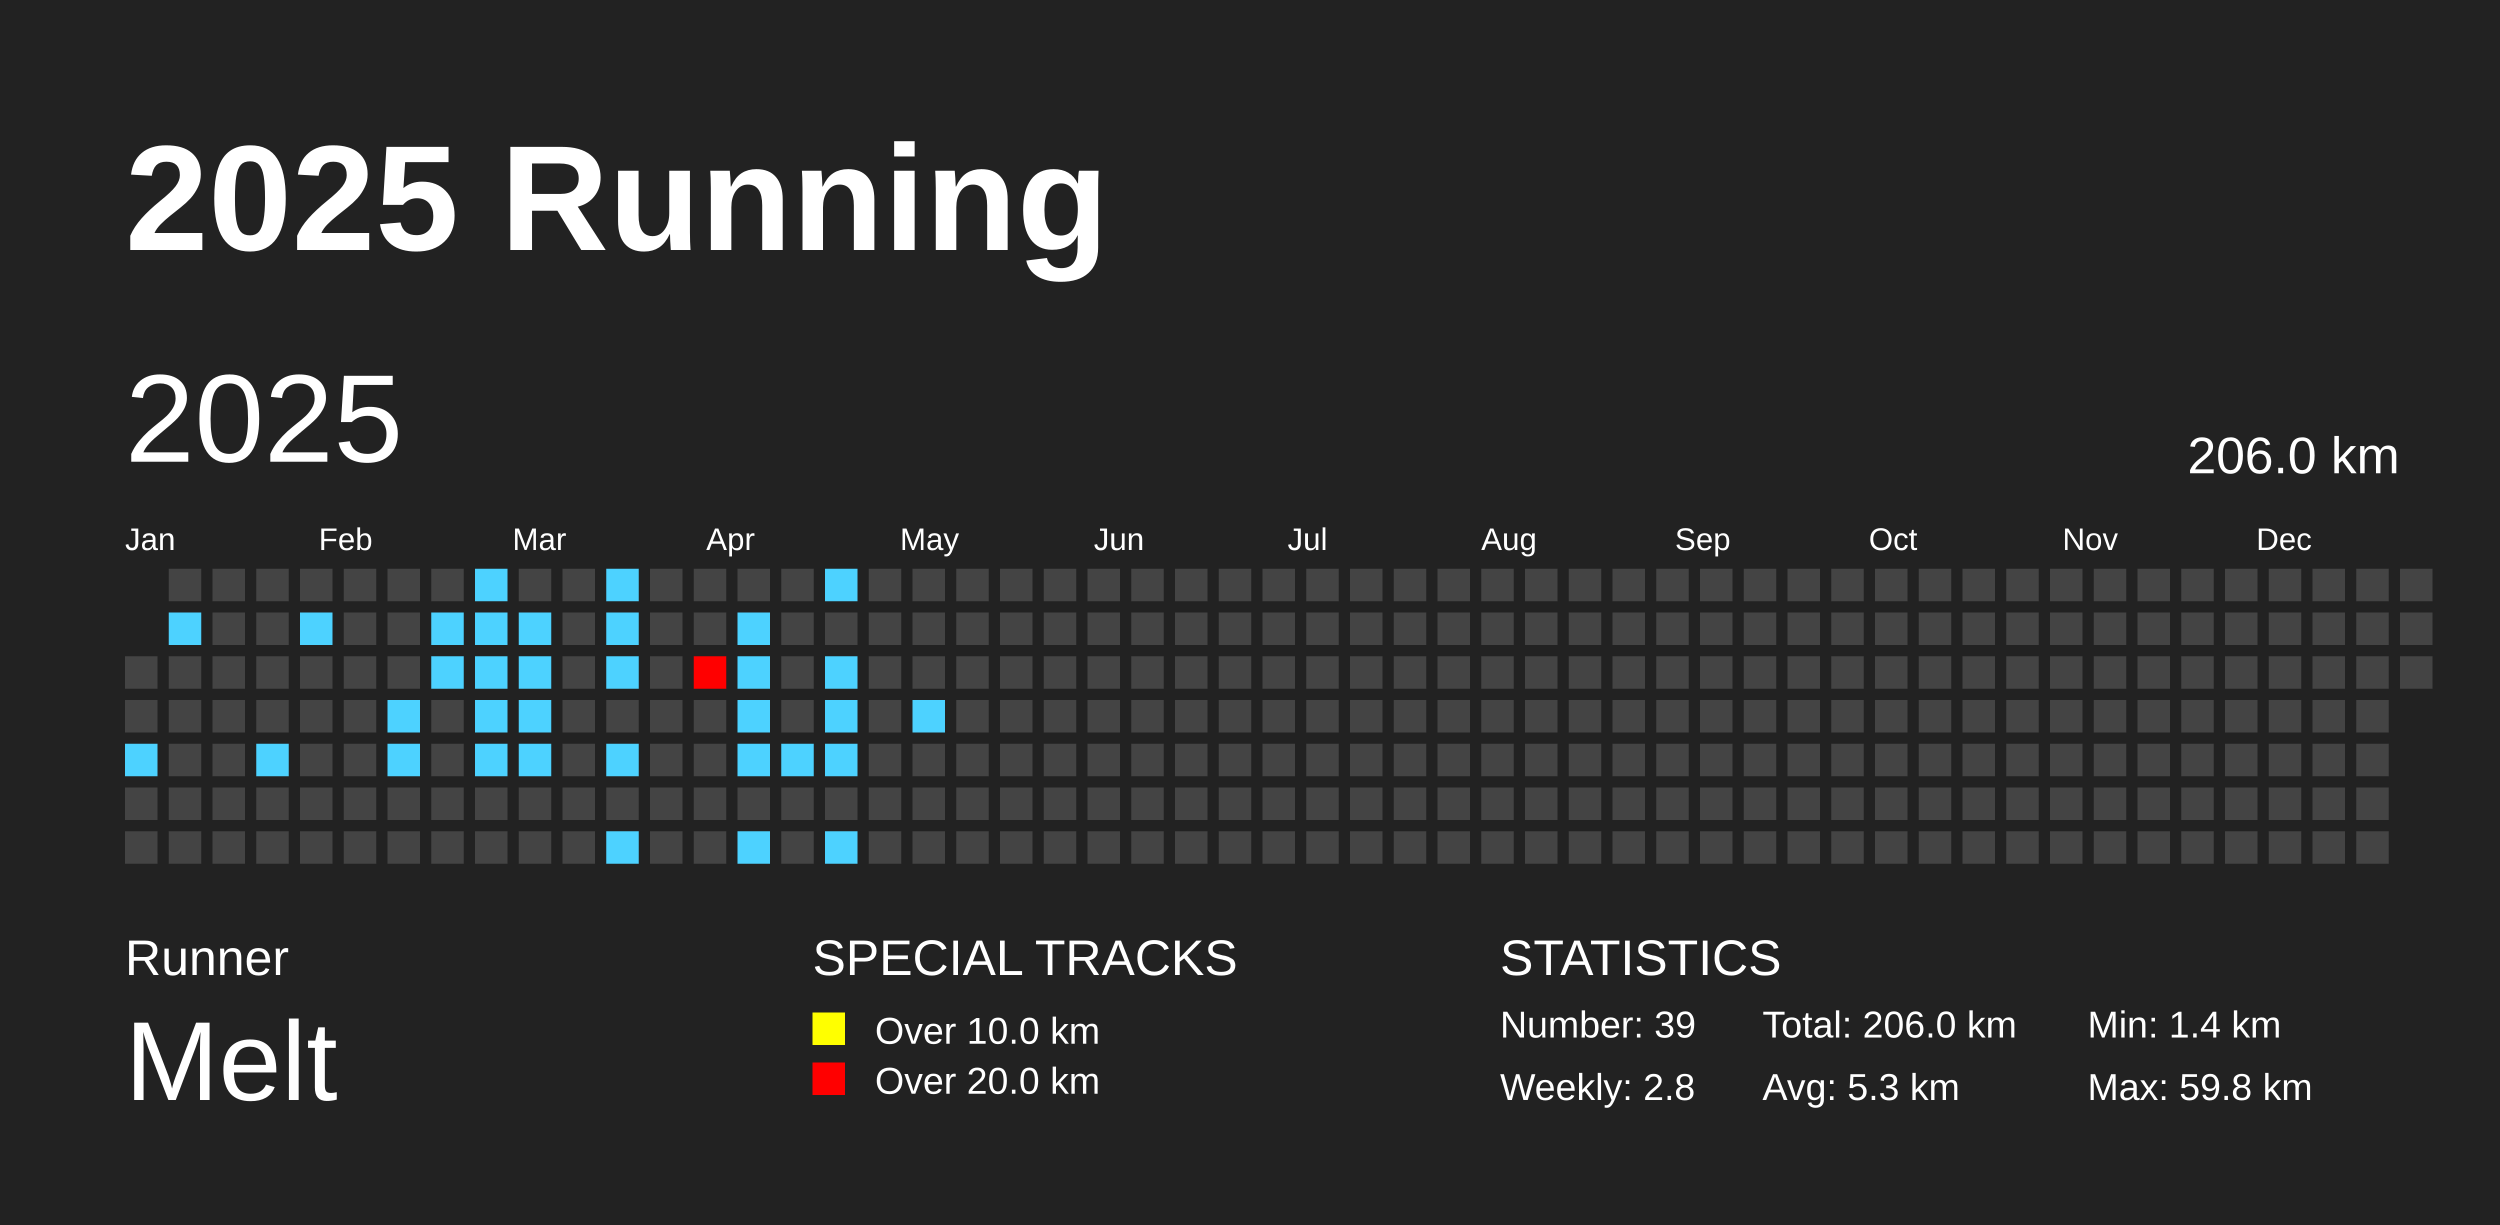
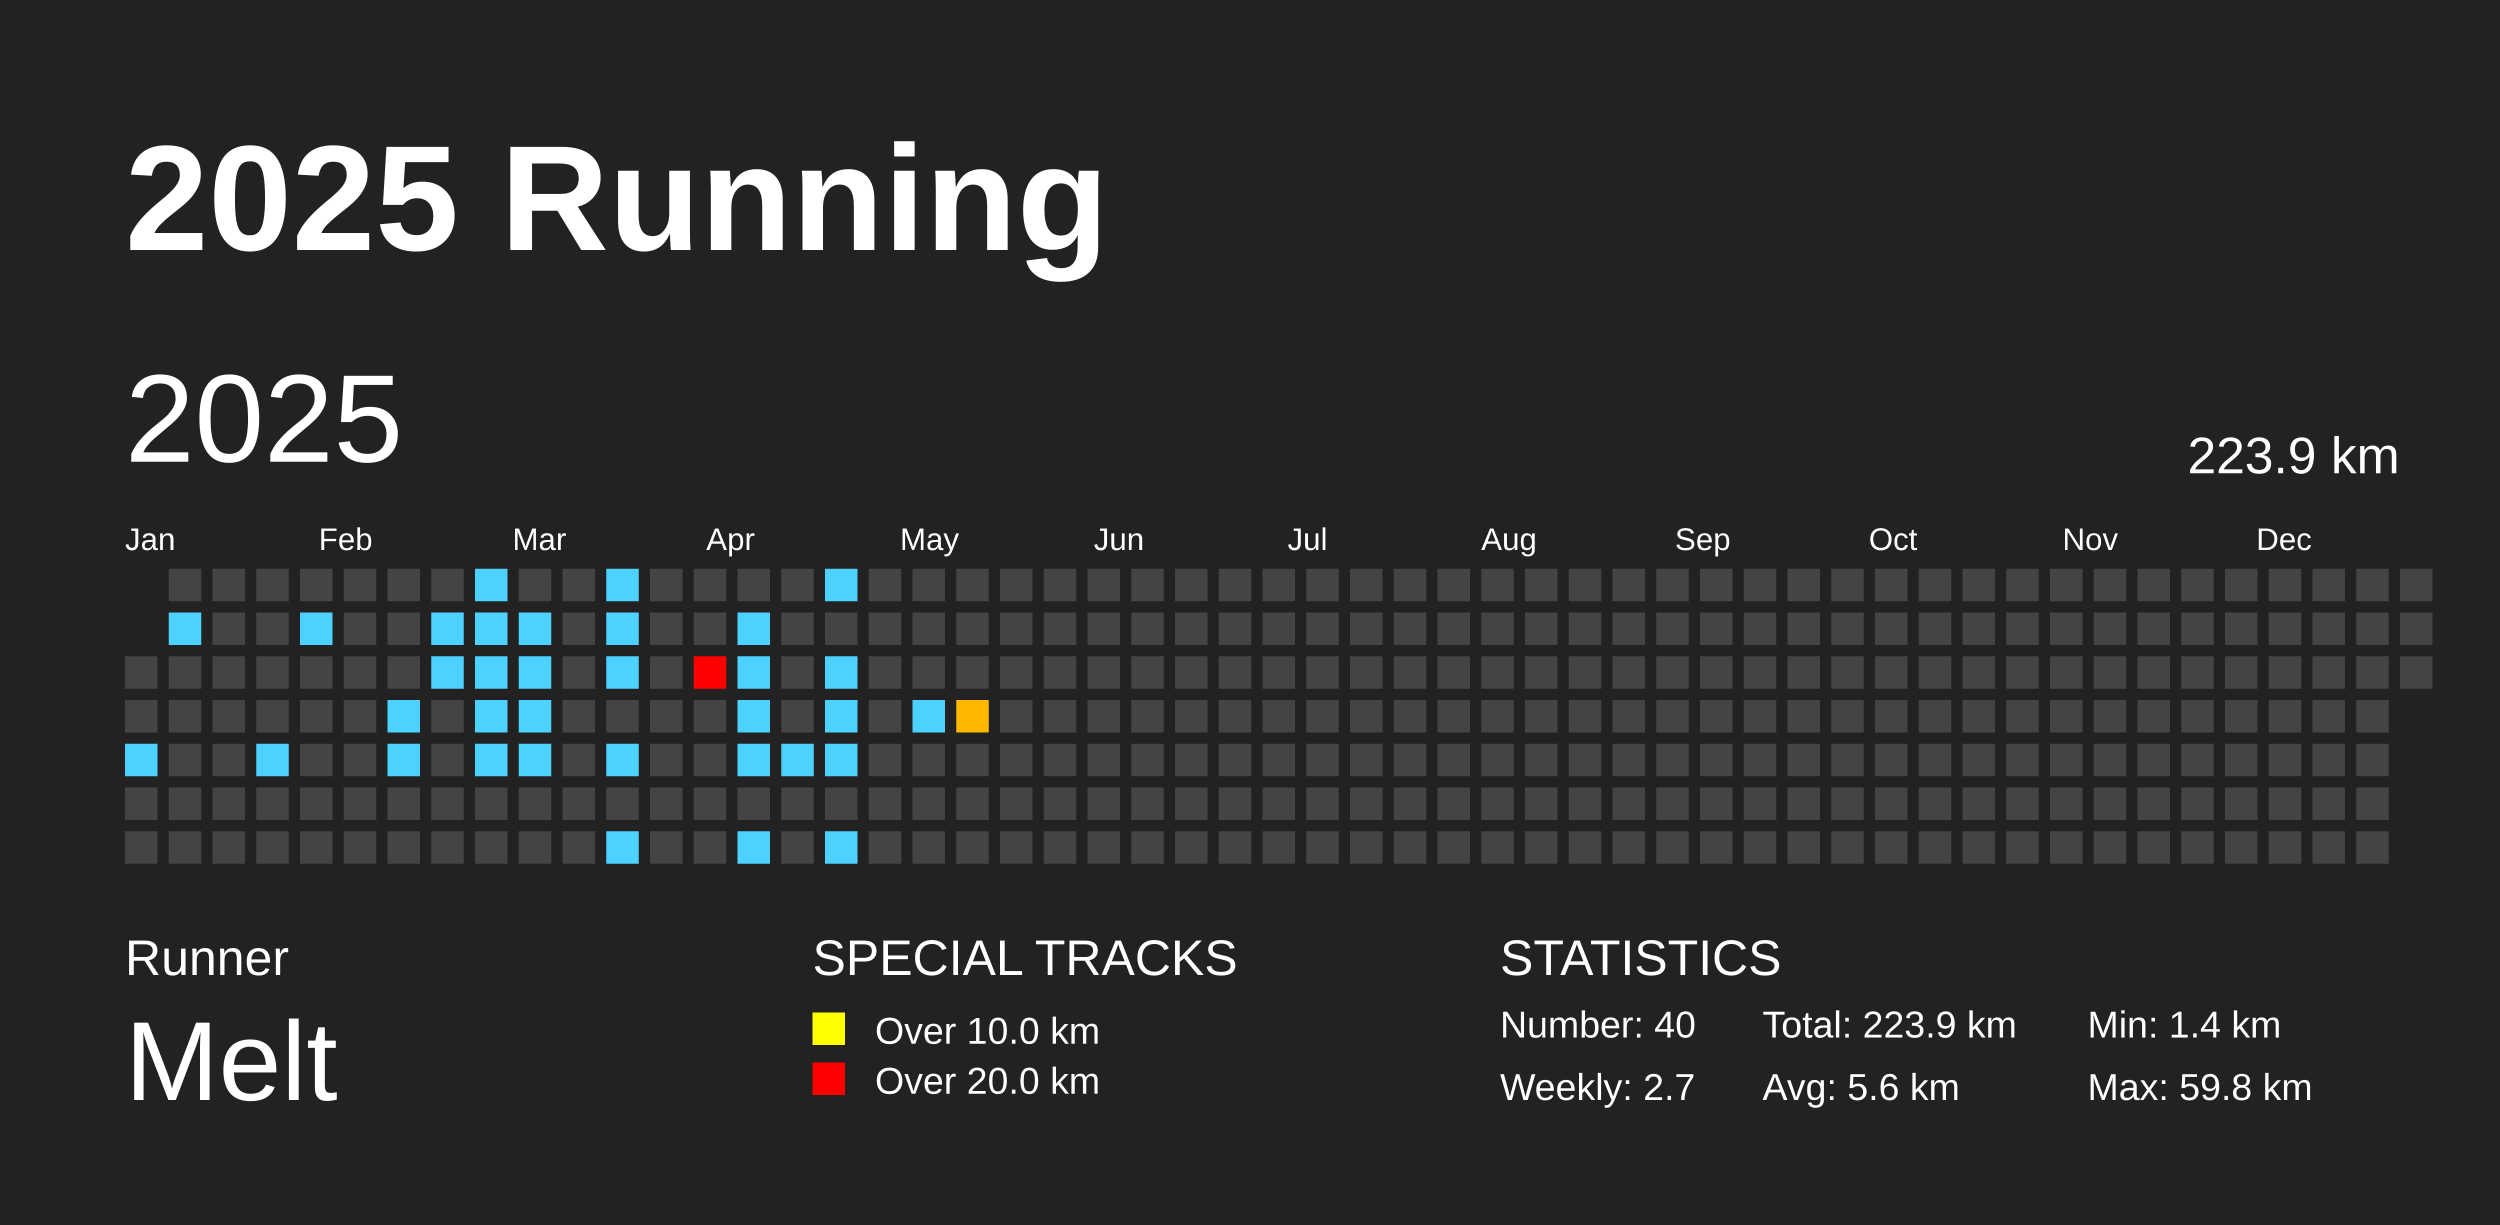
<svg xmlns="http://www.w3.org/2000/svg" baseProfile="full" height="98mm" version="1.1" viewBox="0,0,200,98" width="200mm">
  <defs />
  <rect fill="#222222" height="98" width="200" x="0" y="0" />
  <text fill="#FFFFFF" style="font-size:12px; font-family:Arial; font-weight:bold;" x="10" y="20">2025 Running</text>
  <text fill="#FFFFFF" style="font-size:4px; font-family:Arial" x="10" y="78">Runner</text>
  <text fill="#FFFFFF" style="font-size:9px; font-family:Arial" x="10" y="88">Melt</text>
  <text fill="#FFFFFF" style="font-size:4px; font-family:Arial" x="65" y="78">SPECIAL TRACKS</text>
  <rect fill="yellow" height="2.6" width="2.6" x="65" y="81" />
  <text fill="#FFFFFF" style="font-size:3px; font-family:Arial" x="70" y="83.5">Over 10.0 km</text>
  <rect fill="red" height="2.6" width="2.6" x="65" y="85" />
  <text fill="#FFFFFF" style="font-size:3px; font-family:Arial" x="70" y="87.5">Over 20.0 km</text>
  <text fill="#FFFFFF" style="font-size:4px; font-family:Arial" x="120" y="78">STATISTICS</text>
-   <text fill="#FFFFFF" style="font-size:3px; font-family:Arial" x="120" y="83">Number: 39</text>
-   <text fill="#FFFFFF" style="font-size:3px; font-family:Arial" x="120" y="88">Weekly: 2.8</text>
-   <text fill="#FFFFFF" style="font-size:3px; font-family:Arial" x="141" y="83">Total: 206.0 km</text>
-   <text fill="#FFFFFF" style="font-size:3px; font-family:Arial" x="141" y="88">Avg: 5.3 km</text>
+   <text fill="#FFFFFF" style="font-size:3px; font-family:Arial" x="120" y="83">Number: 40</text>
+   <text fill="#FFFFFF" style="font-size:3px; font-family:Arial" x="120" y="88">Weekly: 2.7</text>
+   <text fill="#FFFFFF" style="font-size:3px; font-family:Arial" x="141" y="83">Total: 223.9 km</text>
+   <text fill="#FFFFFF" style="font-size:3px; font-family:Arial" x="141" y="88">Avg: 5.6 km</text>
  <text fill="#FFFFFF" style="font-size:3px; font-family:Arial" x="167" y="83">Min: 1.4 km</text>
  <text fill="#FFFFFF" style="font-size:3px; font-family:Arial" x="167" y="88">Max: 59.8 km</text>
  <text dominant-baseline="hanging" fill="#FFFFFF" style="font-size:10.0px; font-family:Arial;" x="10" y="30">2025</text>
-   <text dominant-baseline="hanging" fill="#FFFFFF" style="font-size:4.125px; font-family:Arial;" x="175" y="35">206.0 km</text>
+   <text dominant-baseline="hanging" fill="#FFFFFF" style="font-size:4.125px; font-family:Arial;" x="175" y="35">223.9 km</text>
  <text fill="#FFFFFF" style="font-size:2.5px; font-family:Arial" x="10.0" y="44">Jan</text>
  <text fill="#FFFFFF" style="font-size:2.5px; font-family:Arial" x="25.5" y="44">Feb</text>
  <text fill="#FFFFFF" style="font-size:2.5px; font-family:Arial" x="41.0" y="44">Mar</text>
  <text fill="#FFFFFF" style="font-size:2.5px; font-family:Arial" x="56.5" y="44">Apr</text>
  <text fill="#FFFFFF" style="font-size:2.5px; font-family:Arial" x="72.0" y="44">May</text>
  <text fill="#FFFFFF" style="font-size:2.5px; font-family:Arial" x="87.5" y="44">Jun</text>
  <text fill="#FFFFFF" style="font-size:2.5px; font-family:Arial" x="103.0" y="44">Jul</text>
  <text fill="#FFFFFF" style="font-size:2.5px; font-family:Arial" x="118.5" y="44">Aug</text>
  <text fill="#FFFFFF" style="font-size:2.5px; font-family:Arial" x="134.0" y="44">Sep</text>
  <text fill="#FFFFFF" style="font-size:2.5px; font-family:Arial" x="149.5" y="44">Oct</text>
  <text fill="#FFFFFF" style="font-size:2.5px; font-family:Arial" x="165.0" y="44">Nov</text>
  <text fill="#FFFFFF" style="font-size:2.5px; font-family:Arial" x="180.5" y="44">Dec</text>
  <rect fill="#444444" height="2.6" width="2.6" x="10.0" y="52.5" />
  <rect fill="#444444" height="2.6" width="2.6" x="10.0" y="56.0" />
  <rect fill="#4dd2ff" height="2.6" width="2.6" x="10.0" y="59.5" />
  <rect fill="#444444" height="2.6" width="2.6" x="10.0" y="63.0" />
  <rect fill="#444444" height="2.6" width="2.6" x="10.0" y="66.5" />
  <rect fill="#444444" height="2.6" width="2.6" x="13.5" y="45.5" />
  <rect fill="#4dd2ff" height="2.6" width="2.6" x="13.5" y="49.0" />
  <rect fill="#444444" height="2.6" width="2.6" x="13.5" y="52.5" />
  <rect fill="#444444" height="2.6" width="2.6" x="13.5" y="56.0" />
  <rect fill="#444444" height="2.6" width="2.6" x="13.5" y="59.5" />
  <rect fill="#444444" height="2.6" width="2.6" x="13.5" y="63.0" />
  <rect fill="#444444" height="2.6" width="2.6" x="13.5" y="66.5" />
  <rect fill="#444444" height="2.6" width="2.6" x="17.0" y="45.5" />
  <rect fill="#444444" height="2.6" width="2.6" x="17.0" y="49.0" />
  <rect fill="#444444" height="2.6" width="2.6" x="17.0" y="52.5" />
  <rect fill="#444444" height="2.6" width="2.6" x="17.0" y="56.0" />
  <rect fill="#444444" height="2.6" width="2.6" x="17.0" y="59.5" />
  <rect fill="#444444" height="2.6" width="2.6" x="17.0" y="63.0" />
  <rect fill="#444444" height="2.6" width="2.6" x="17.0" y="66.5" />
  <rect fill="#444444" height="2.6" width="2.6" x="20.5" y="45.5" />
  <rect fill="#444444" height="2.6" width="2.6" x="20.5" y="49.0" />
  <rect fill="#444444" height="2.6" width="2.6" x="20.5" y="52.5" />
  <rect fill="#444444" height="2.6" width="2.6" x="20.5" y="56.0" />
  <rect fill="#4dd2ff" height="2.6" width="2.6" x="20.5" y="59.5" />
  <rect fill="#444444" height="2.6" width="2.6" x="20.5" y="63.0" />
  <rect fill="#444444" height="2.6" width="2.6" x="20.5" y="66.5" />
  <rect fill="#444444" height="2.6" width="2.6" x="24.0" y="45.5" />
  <rect fill="#4dd2ff" height="2.6" width="2.6" x="24.0" y="49.0" />
  <rect fill="#444444" height="2.6" width="2.6" x="24.0" y="52.5" />
  <rect fill="#444444" height="2.6" width="2.6" x="24.0" y="56.0" />
  <rect fill="#444444" height="2.6" width="2.6" x="24.0" y="59.5" />
  <rect fill="#444444" height="2.6" width="2.6" x="24.0" y="63.0" />
  <rect fill="#444444" height="2.6" width="2.6" x="24.0" y="66.5" />
  <rect fill="#444444" height="2.6" width="2.6" x="27.5" y="45.5" />
  <rect fill="#444444" height="2.6" width="2.6" x="27.5" y="49.0" />
  <rect fill="#444444" height="2.6" width="2.6" x="27.5" y="52.5" />
  <rect fill="#444444" height="2.6" width="2.6" x="27.5" y="56.0" />
  <rect fill="#444444" height="2.6" width="2.6" x="27.5" y="59.5" />
  <rect fill="#444444" height="2.6" width="2.6" x="27.5" y="63.0" />
  <rect fill="#444444" height="2.6" width="2.6" x="27.5" y="66.5" />
  <rect fill="#444444" height="2.6" width="2.6" x="31.0" y="45.5" />
  <rect fill="#444444" height="2.6" width="2.6" x="31.0" y="49.0" />
  <rect fill="#444444" height="2.6" width="2.6" x="31.0" y="52.5" />
  <rect fill="#4dd2ff" height="2.6" width="2.6" x="31.0" y="56.0" />
  <rect fill="#4dd2ff" height="2.6" width="2.6" x="31.0" y="59.5" />
  <rect fill="#444444" height="2.6" width="2.6" x="31.0" y="63.0" />
  <rect fill="#444444" height="2.6" width="2.6" x="31.0" y="66.5" />
  <rect fill="#444444" height="2.6" width="2.6" x="34.5" y="45.5" />
  <rect fill="#4dd2ff" height="2.6" width="2.6" x="34.5" y="49.0" />
  <rect fill="#4dd2ff" height="2.6" width="2.6" x="34.5" y="52.5" />
  <rect fill="#444444" height="2.6" width="2.6" x="34.5" y="56.0" />
  <rect fill="#444444" height="2.6" width="2.6" x="34.5" y="59.5" />
  <rect fill="#444444" height="2.6" width="2.6" x="34.5" y="63.0" />
  <rect fill="#444444" height="2.6" width="2.6" x="34.5" y="66.5" />
  <rect fill="#4dd2ff" height="2.6" width="2.6" x="38.0" y="45.5" />
  <rect fill="#4dd2ff" height="2.6" width="2.6" x="38.0" y="49.0" />
  <rect fill="#4dd2ff" height="2.6" width="2.6" x="38.0" y="52.5" />
  <rect fill="#4dd2ff" height="2.6" width="2.6" x="38.0" y="56.0" />
  <rect fill="#4dd2ff" height="2.6" width="2.6" x="38.0" y="59.5" />
  <rect fill="#444444" height="2.6" width="2.6" x="38.0" y="63.0" />
  <rect fill="#444444" height="2.6" width="2.6" x="38.0" y="66.5" />
  <rect fill="#444444" height="2.6" width="2.6" x="41.5" y="45.5" />
  <rect fill="#4dd2ff" height="2.6" width="2.6" x="41.5" y="49.0" />
  <rect fill="#4dd2ff" height="2.6" width="2.6" x="41.5" y="52.5" />
  <rect fill="#4dd2ff" height="2.6" width="2.6" x="41.5" y="56.0" />
  <rect fill="#4dd2ff" height="2.6" width="2.6" x="41.5" y="59.5" />
  <rect fill="#444444" height="2.6" width="2.6" x="41.5" y="63.0" />
  <rect fill="#444444" height="2.6" width="2.6" x="41.5" y="66.5" />
  <rect fill="#444444" height="2.6" width="2.6" x="45.0" y="45.5" />
  <rect fill="#444444" height="2.6" width="2.6" x="45.0" y="49.0" />
  <rect fill="#444444" height="2.6" width="2.6" x="45.0" y="52.5" />
  <rect fill="#444444" height="2.6" width="2.6" x="45.0" y="56.0" />
  <rect fill="#444444" height="2.6" width="2.6" x="45.0" y="59.5" />
  <rect fill="#444444" height="2.6" width="2.6" x="45.0" y="63.0" />
  <rect fill="#444444" height="2.6" width="2.6" x="45.0" y="66.5" />
  <rect fill="#4dd2ff" height="2.6" width="2.6" x="48.5" y="45.5" />
  <rect fill="#4dd2ff" height="2.6" width="2.6" x="48.5" y="49.0" />
  <rect fill="#4dd2ff" height="2.6" width="2.6" x="48.5" y="52.5" />
  <rect fill="#444444" height="2.6" width="2.6" x="48.5" y="56.0" />
  <rect fill="#4dd2ff" height="2.6" width="2.6" x="48.5" y="59.5" />
  <rect fill="#444444" height="2.6" width="2.6" x="48.5" y="63.0" />
  <rect fill="#4dd2ff" height="2.6" width="2.6" x="48.5" y="66.5" />
  <rect fill="#444444" height="2.6" width="2.6" x="52.0" y="45.5" />
  <rect fill="#444444" height="2.6" width="2.6" x="52.0" y="49.0" />
  <rect fill="#444444" height="2.6" width="2.6" x="52.0" y="52.5" />
  <rect fill="#444444" height="2.6" width="2.6" x="52.0" y="56.0" />
  <rect fill="#444444" height="2.6" width="2.6" x="52.0" y="59.5" />
  <rect fill="#444444" height="2.6" width="2.6" x="52.0" y="63.0" />
  <rect fill="#444444" height="2.6" width="2.6" x="52.0" y="66.5" />
  <rect fill="#444444" height="2.6" width="2.6" x="55.5" y="45.5" />
  <rect fill="#444444" height="2.6" width="2.6" x="55.5" y="49.0" />
  <rect fill="red" height="2.6" width="2.6" x="55.5" y="52.5" />
  <rect fill="#444444" height="2.6" width="2.6" x="55.5" y="56.0" />
  <rect fill="#444444" height="2.6" width="2.6" x="55.5" y="59.5" />
  <rect fill="#444444" height="2.6" width="2.6" x="55.5" y="63.0" />
  <rect fill="#444444" height="2.6" width="2.6" x="55.5" y="66.5" />
  <rect fill="#444444" height="2.6" width="2.6" x="59.0" y="45.5" />
  <rect fill="#4dd2ff" height="2.6" width="2.6" x="59.0" y="49.0" />
  <rect fill="#4dd2ff" height="2.6" width="2.6" x="59.0" y="52.5" />
  <rect fill="#4dd2ff" height="2.6" width="2.6" x="59.0" y="56.0" />
  <rect fill="#4dd2ff" height="2.6" width="2.6" x="59.0" y="59.5" />
  <rect fill="#444444" height="2.6" width="2.6" x="59.0" y="63.0" />
  <rect fill="#4dd2ff" height="2.6" width="2.6" x="59.0" y="66.5" />
  <rect fill="#444444" height="2.6" width="2.6" x="62.5" y="45.5" />
  <rect fill="#444444" height="2.6" width="2.6" x="62.5" y="49.0" />
  <rect fill="#444444" height="2.6" width="2.6" x="62.5" y="52.5" />
  <rect fill="#444444" height="2.6" width="2.6" x="62.5" y="56.0" />
  <rect fill="#4dd2ff" height="2.6" width="2.6" x="62.5" y="59.5" />
  <rect fill="#444444" height="2.6" width="2.6" x="62.5" y="63.0" />
  <rect fill="#444444" height="2.6" width="2.6" x="62.5" y="66.5" />
  <rect fill="#4dd2ff" height="2.6" width="2.6" x="66.0" y="45.5" />
  <rect fill="#444444" height="2.6" width="2.6" x="66.0" y="49.0" />
  <rect fill="#4dd2ff" height="2.6" width="2.6" x="66.0" y="52.5" />
  <rect fill="#4dd2ff" height="2.6" width="2.6" x="66.0" y="56.0" />
  <rect fill="#4dd2ff" height="2.6" width="2.6" x="66.0" y="59.5" />
  <rect fill="#444444" height="2.6" width="2.6" x="66.0" y="63.0" />
  <rect fill="#4dd2ff" height="2.6" width="2.6" x="66.0" y="66.5" />
  <rect fill="#444444" height="2.6" width="2.6" x="69.5" y="45.5" />
  <rect fill="#444444" height="2.6" width="2.6" x="69.5" y="49.0" />
  <rect fill="#444444" height="2.6" width="2.6" x="69.5" y="52.5" />
  <rect fill="#444444" height="2.6" width="2.6" x="69.5" y="56.0" />
  <rect fill="#444444" height="2.6" width="2.6" x="69.5" y="59.5" />
  <rect fill="#444444" height="2.6" width="2.6" x="69.5" y="63.0" />
  <rect fill="#444444" height="2.6" width="2.6" x="69.5" y="66.5" />
  <rect fill="#444444" height="2.6" width="2.6" x="73.0" y="45.5" />
  <rect fill="#444444" height="2.6" width="2.6" x="73.0" y="49.0" />
  <rect fill="#444444" height="2.6" width="2.6" x="73.0" y="52.5" />
  <rect fill="#4dd2ff" height="2.6" width="2.6" x="73.0" y="56.0" />
  <rect fill="#444444" height="2.6" width="2.6" x="73.0" y="59.5" />
  <rect fill="#444444" height="2.6" width="2.6" x="73.0" y="63.0" />
  <rect fill="#444444" height="2.6" width="2.6" x="73.0" y="66.5" />
  <rect fill="#444444" height="2.6" width="2.6" x="76.5" y="45.5" />
  <rect fill="#444444" height="2.6" width="2.6" x="76.5" y="49.0" />
  <rect fill="#444444" height="2.6" width="2.6" x="76.5" y="52.5" />
-   <rect fill="#444444" height="2.6" width="2.6" x="76.5" y="56.0" />
+   <rect fill="#ffb800" height="2.6" width="2.6" x="76.5" y="56.0" />
  <rect fill="#444444" height="2.6" width="2.6" x="76.5" y="59.5" />
  <rect fill="#444444" height="2.6" width="2.6" x="76.5" y="63.0" />
  <rect fill="#444444" height="2.6" width="2.6" x="76.5" y="66.5" />
  <rect fill="#444444" height="2.6" width="2.6" x="80.0" y="45.5" />
  <rect fill="#444444" height="2.6" width="2.6" x="80.0" y="49.0" />
  <rect fill="#444444" height="2.6" width="2.6" x="80.0" y="52.5" />
  <rect fill="#444444" height="2.6" width="2.6" x="80.0" y="56.0" />
  <rect fill="#444444" height="2.6" width="2.6" x="80.0" y="59.5" />
  <rect fill="#444444" height="2.6" width="2.6" x="80.0" y="63.0" />
  <rect fill="#444444" height="2.6" width="2.6" x="80.0" y="66.5" />
  <rect fill="#444444" height="2.6" width="2.6" x="83.5" y="45.5" />
  <rect fill="#444444" height="2.6" width="2.6" x="83.5" y="49.0" />
  <rect fill="#444444" height="2.6" width="2.6" x="83.5" y="52.5" />
  <rect fill="#444444" height="2.6" width="2.6" x="83.5" y="56.0" />
  <rect fill="#444444" height="2.6" width="2.6" x="83.5" y="59.5" />
  <rect fill="#444444" height="2.6" width="2.6" x="83.5" y="63.0" />
  <rect fill="#444444" height="2.6" width="2.6" x="83.5" y="66.5" />
  <rect fill="#444444" height="2.6" width="2.6" x="87.0" y="45.5" />
  <rect fill="#444444" height="2.6" width="2.6" x="87.0" y="49.0" />
  <rect fill="#444444" height="2.6" width="2.6" x="87.0" y="52.5" />
  <rect fill="#444444" height="2.6" width="2.6" x="87.0" y="56.0" />
  <rect fill="#444444" height="2.6" width="2.6" x="87.0" y="59.5" />
  <rect fill="#444444" height="2.6" width="2.6" x="87.0" y="63.0" />
  <rect fill="#444444" height="2.6" width="2.6" x="87.0" y="66.5" />
  <rect fill="#444444" height="2.6" width="2.6" x="90.5" y="45.5" />
  <rect fill="#444444" height="2.6" width="2.6" x="90.5" y="49.0" />
  <rect fill="#444444" height="2.6" width="2.6" x="90.5" y="52.5" />
  <rect fill="#444444" height="2.6" width="2.6" x="90.5" y="56.0" />
  <rect fill="#444444" height="2.6" width="2.6" x="90.5" y="59.5" />
  <rect fill="#444444" height="2.6" width="2.6" x="90.5" y="63.0" />
  <rect fill="#444444" height="2.6" width="2.6" x="90.5" y="66.5" />
  <rect fill="#444444" height="2.6" width="2.6" x="94.0" y="45.5" />
  <rect fill="#444444" height="2.6" width="2.6" x="94.0" y="49.0" />
  <rect fill="#444444" height="2.6" width="2.6" x="94.0" y="52.5" />
  <rect fill="#444444" height="2.6" width="2.6" x="94.0" y="56.0" />
  <rect fill="#444444" height="2.6" width="2.6" x="94.0" y="59.5" />
  <rect fill="#444444" height="2.6" width="2.6" x="94.0" y="63.0" />
  <rect fill="#444444" height="2.6" width="2.6" x="94.0" y="66.5" />
  <rect fill="#444444" height="2.6" width="2.6" x="97.5" y="45.5" />
  <rect fill="#444444" height="2.6" width="2.6" x="97.5" y="49.0" />
  <rect fill="#444444" height="2.6" width="2.6" x="97.5" y="52.5" />
  <rect fill="#444444" height="2.6" width="2.6" x="97.5" y="56.0" />
  <rect fill="#444444" height="2.6" width="2.6" x="97.5" y="59.5" />
  <rect fill="#444444" height="2.6" width="2.6" x="97.5" y="63.0" />
  <rect fill="#444444" height="2.6" width="2.6" x="97.5" y="66.5" />
  <rect fill="#444444" height="2.6" width="2.6" x="101.0" y="45.5" />
  <rect fill="#444444" height="2.6" width="2.6" x="101.0" y="49.0" />
  <rect fill="#444444" height="2.6" width="2.6" x="101.0" y="52.5" />
  <rect fill="#444444" height="2.6" width="2.6" x="101.0" y="56.0" />
  <rect fill="#444444" height="2.6" width="2.6" x="101.0" y="59.5" />
  <rect fill="#444444" height="2.6" width="2.6" x="101.0" y="63.0" />
  <rect fill="#444444" height="2.6" width="2.6" x="101.0" y="66.5" />
  <rect fill="#444444" height="2.6" width="2.6" x="104.5" y="45.5" />
  <rect fill="#444444" height="2.6" width="2.6" x="104.5" y="49.0" />
  <rect fill="#444444" height="2.6" width="2.6" x="104.5" y="52.5" />
  <rect fill="#444444" height="2.6" width="2.6" x="104.5" y="56.0" />
  <rect fill="#444444" height="2.6" width="2.6" x="104.5" y="59.5" />
  <rect fill="#444444" height="2.6" width="2.6" x="104.5" y="63.0" />
  <rect fill="#444444" height="2.6" width="2.6" x="104.5" y="66.5" />
  <rect fill="#444444" height="2.6" width="2.6" x="108.0" y="45.5" />
  <rect fill="#444444" height="2.6" width="2.6" x="108.0" y="49.0" />
  <rect fill="#444444" height="2.6" width="2.6" x="108.0" y="52.5" />
  <rect fill="#444444" height="2.6" width="2.6" x="108.0" y="56.0" />
  <rect fill="#444444" height="2.6" width="2.6" x="108.0" y="59.5" />
  <rect fill="#444444" height="2.6" width="2.6" x="108.0" y="63.0" />
  <rect fill="#444444" height="2.6" width="2.6" x="108.0" y="66.5" />
  <rect fill="#444444" height="2.6" width="2.6" x="111.5" y="45.5" />
  <rect fill="#444444" height="2.6" width="2.6" x="111.5" y="49.0" />
  <rect fill="#444444" height="2.6" width="2.6" x="111.5" y="52.5" />
  <rect fill="#444444" height="2.6" width="2.6" x="111.5" y="56.0" />
  <rect fill="#444444" height="2.6" width="2.6" x="111.5" y="59.5" />
  <rect fill="#444444" height="2.6" width="2.6" x="111.5" y="63.0" />
  <rect fill="#444444" height="2.6" width="2.6" x="111.5" y="66.5" />
  <rect fill="#444444" height="2.6" width="2.6" x="115.0" y="45.5" />
  <rect fill="#444444" height="2.6" width="2.6" x="115.0" y="49.0" />
  <rect fill="#444444" height="2.6" width="2.6" x="115.0" y="52.5" />
  <rect fill="#444444" height="2.6" width="2.6" x="115.0" y="56.0" />
  <rect fill="#444444" height="2.6" width="2.6" x="115.0" y="59.5" />
  <rect fill="#444444" height="2.6" width="2.6" x="115.0" y="63.0" />
  <rect fill="#444444" height="2.6" width="2.6" x="115.0" y="66.5" />
  <rect fill="#444444" height="2.6" width="2.6" x="118.5" y="45.5" />
  <rect fill="#444444" height="2.6" width="2.6" x="118.5" y="49.0" />
  <rect fill="#444444" height="2.6" width="2.6" x="118.5" y="52.5" />
  <rect fill="#444444" height="2.6" width="2.6" x="118.5" y="56.0" />
  <rect fill="#444444" height="2.6" width="2.6" x="118.5" y="59.5" />
  <rect fill="#444444" height="2.6" width="2.6" x="118.5" y="63.0" />
  <rect fill="#444444" height="2.6" width="2.6" x="118.5" y="66.5" />
  <rect fill="#444444" height="2.6" width="2.6" x="122.0" y="45.5" />
  <rect fill="#444444" height="2.6" width="2.6" x="122.0" y="49.0" />
  <rect fill="#444444" height="2.6" width="2.6" x="122.0" y="52.5" />
  <rect fill="#444444" height="2.6" width="2.6" x="122.0" y="56.0" />
  <rect fill="#444444" height="2.6" width="2.6" x="122.0" y="59.5" />
  <rect fill="#444444" height="2.6" width="2.6" x="122.0" y="63.0" />
  <rect fill="#444444" height="2.6" width="2.6" x="122.0" y="66.5" />
  <rect fill="#444444" height="2.6" width="2.6" x="125.5" y="45.5" />
  <rect fill="#444444" height="2.6" width="2.6" x="125.5" y="49.0" />
  <rect fill="#444444" height="2.6" width="2.6" x="125.5" y="52.5" />
  <rect fill="#444444" height="2.6" width="2.6" x="125.5" y="56.0" />
  <rect fill="#444444" height="2.6" width="2.6" x="125.5" y="59.5" />
  <rect fill="#444444" height="2.6" width="2.6" x="125.5" y="63.0" />
  <rect fill="#444444" height="2.6" width="2.6" x="125.5" y="66.5" />
  <rect fill="#444444" height="2.6" width="2.6" x="129.0" y="45.5" />
  <rect fill="#444444" height="2.6" width="2.6" x="129.0" y="49.0" />
  <rect fill="#444444" height="2.6" width="2.6" x="129.0" y="52.5" />
  <rect fill="#444444" height="2.6" width="2.6" x="129.0" y="56.0" />
  <rect fill="#444444" height="2.6" width="2.6" x="129.0" y="59.5" />
  <rect fill="#444444" height="2.6" width="2.6" x="129.0" y="63.0" />
  <rect fill="#444444" height="2.6" width="2.6" x="129.0" y="66.5" />
  <rect fill="#444444" height="2.6" width="2.6" x="132.5" y="45.5" />
  <rect fill="#444444" height="2.6" width="2.6" x="132.5" y="49.0" />
  <rect fill="#444444" height="2.6" width="2.6" x="132.5" y="52.5" />
  <rect fill="#444444" height="2.6" width="2.6" x="132.5" y="56.0" />
  <rect fill="#444444" height="2.6" width="2.6" x="132.5" y="59.5" />
  <rect fill="#444444" height="2.6" width="2.6" x="132.5" y="63.0" />
  <rect fill="#444444" height="2.6" width="2.6" x="132.5" y="66.5" />
  <rect fill="#444444" height="2.6" width="2.6" x="136.0" y="45.5" />
  <rect fill="#444444" height="2.6" width="2.6" x="136.0" y="49.0" />
  <rect fill="#444444" height="2.6" width="2.6" x="136.0" y="52.5" />
  <rect fill="#444444" height="2.6" width="2.6" x="136.0" y="56.0" />
  <rect fill="#444444" height="2.6" width="2.6" x="136.0" y="59.5" />
  <rect fill="#444444" height="2.6" width="2.6" x="136.0" y="63.0" />
  <rect fill="#444444" height="2.6" width="2.6" x="136.0" y="66.5" />
  <rect fill="#444444" height="2.6" width="2.6" x="139.5" y="45.5" />
  <rect fill="#444444" height="2.6" width="2.6" x="139.5" y="49.0" />
  <rect fill="#444444" height="2.6" width="2.6" x="139.5" y="52.5" />
  <rect fill="#444444" height="2.6" width="2.6" x="139.5" y="56.0" />
  <rect fill="#444444" height="2.6" width="2.6" x="139.5" y="59.5" />
  <rect fill="#444444" height="2.6" width="2.6" x="139.5" y="63.0" />
  <rect fill="#444444" height="2.6" width="2.6" x="139.5" y="66.5" />
  <rect fill="#444444" height="2.6" width="2.6" x="143.0" y="45.5" />
  <rect fill="#444444" height="2.6" width="2.6" x="143.0" y="49.0" />
  <rect fill="#444444" height="2.6" width="2.6" x="143.0" y="52.5" />
  <rect fill="#444444" height="2.6" width="2.6" x="143.0" y="56.0" />
  <rect fill="#444444" height="2.6" width="2.6" x="143.0" y="59.5" />
  <rect fill="#444444" height="2.6" width="2.6" x="143.0" y="63.0" />
  <rect fill="#444444" height="2.6" width="2.6" x="143.0" y="66.5" />
  <rect fill="#444444" height="2.6" width="2.6" x="146.5" y="45.5" />
  <rect fill="#444444" height="2.6" width="2.6" x="146.5" y="49.0" />
  <rect fill="#444444" height="2.6" width="2.6" x="146.5" y="52.5" />
  <rect fill="#444444" height="2.6" width="2.6" x="146.5" y="56.0" />
  <rect fill="#444444" height="2.6" width="2.6" x="146.5" y="59.5" />
  <rect fill="#444444" height="2.6" width="2.6" x="146.5" y="63.0" />
  <rect fill="#444444" height="2.6" width="2.6" x="146.5" y="66.5" />
  <rect fill="#444444" height="2.6" width="2.6" x="150.0" y="45.5" />
  <rect fill="#444444" height="2.6" width="2.6" x="150.0" y="49.0" />
  <rect fill="#444444" height="2.6" width="2.6" x="150.0" y="52.5" />
  <rect fill="#444444" height="2.6" width="2.6" x="150.0" y="56.0" />
  <rect fill="#444444" height="2.6" width="2.6" x="150.0" y="59.5" />
  <rect fill="#444444" height="2.6" width="2.6" x="150.0" y="63.0" />
  <rect fill="#444444" height="2.6" width="2.6" x="150.0" y="66.5" />
  <rect fill="#444444" height="2.6" width="2.6" x="153.5" y="45.5" />
  <rect fill="#444444" height="2.6" width="2.6" x="153.5" y="49.0" />
  <rect fill="#444444" height="2.6" width="2.6" x="153.5" y="52.5" />
  <rect fill="#444444" height="2.6" width="2.6" x="153.5" y="56.0" />
  <rect fill="#444444" height="2.6" width="2.6" x="153.5" y="59.5" />
  <rect fill="#444444" height="2.6" width="2.6" x="153.5" y="63.0" />
  <rect fill="#444444" height="2.6" width="2.6" x="153.5" y="66.5" />
  <rect fill="#444444" height="2.6" width="2.6" x="157.0" y="45.5" />
  <rect fill="#444444" height="2.6" width="2.6" x="157.0" y="49.0" />
  <rect fill="#444444" height="2.6" width="2.6" x="157.0" y="52.5" />
  <rect fill="#444444" height="2.6" width="2.6" x="157.0" y="56.0" />
  <rect fill="#444444" height="2.6" width="2.6" x="157.0" y="59.5" />
  <rect fill="#444444" height="2.6" width="2.6" x="157.0" y="63.0" />
  <rect fill="#444444" height="2.6" width="2.6" x="157.0" y="66.5" />
  <rect fill="#444444" height="2.6" width="2.6" x="160.5" y="45.5" />
  <rect fill="#444444" height="2.6" width="2.6" x="160.5" y="49.0" />
  <rect fill="#444444" height="2.6" width="2.6" x="160.5" y="52.5" />
  <rect fill="#444444" height="2.6" width="2.6" x="160.5" y="56.0" />
  <rect fill="#444444" height="2.6" width="2.6" x="160.5" y="59.5" />
  <rect fill="#444444" height="2.6" width="2.6" x="160.5" y="63.0" />
  <rect fill="#444444" height="2.6" width="2.6" x="160.5" y="66.5" />
  <rect fill="#444444" height="2.6" width="2.6" x="164.0" y="45.5" />
  <rect fill="#444444" height="2.6" width="2.6" x="164.0" y="49.0" />
  <rect fill="#444444" height="2.6" width="2.6" x="164.0" y="52.5" />
  <rect fill="#444444" height="2.6" width="2.6" x="164.0" y="56.0" />
  <rect fill="#444444" height="2.6" width="2.6" x="164.0" y="59.5" />
  <rect fill="#444444" height="2.6" width="2.6" x="164.0" y="63.0" />
  <rect fill="#444444" height="2.6" width="2.6" x="164.0" y="66.5" />
  <rect fill="#444444" height="2.6" width="2.6" x="167.5" y="45.5" />
  <rect fill="#444444" height="2.6" width="2.6" x="167.5" y="49.0" />
  <rect fill="#444444" height="2.6" width="2.6" x="167.5" y="52.5" />
  <rect fill="#444444" height="2.6" width="2.6" x="167.5" y="56.0" />
  <rect fill="#444444" height="2.6" width="2.6" x="167.5" y="59.5" />
  <rect fill="#444444" height="2.6" width="2.6" x="167.5" y="63.0" />
  <rect fill="#444444" height="2.6" width="2.6" x="167.5" y="66.5" />
  <rect fill="#444444" height="2.6" width="2.6" x="171.0" y="45.5" />
  <rect fill="#444444" height="2.6" width="2.6" x="171.0" y="49.0" />
  <rect fill="#444444" height="2.6" width="2.6" x="171.0" y="52.5" />
  <rect fill="#444444" height="2.6" width="2.6" x="171.0" y="56.0" />
  <rect fill="#444444" height="2.6" width="2.6" x="171.0" y="59.5" />
  <rect fill="#444444" height="2.6" width="2.6" x="171.0" y="63.0" />
  <rect fill="#444444" height="2.6" width="2.6" x="171.0" y="66.5" />
  <rect fill="#444444" height="2.6" width="2.6" x="174.5" y="45.5" />
  <rect fill="#444444" height="2.6" width="2.6" x="174.5" y="49.0" />
  <rect fill="#444444" height="2.6" width="2.6" x="174.5" y="52.5" />
  <rect fill="#444444" height="2.6" width="2.6" x="174.5" y="56.0" />
  <rect fill="#444444" height="2.6" width="2.6" x="174.5" y="59.5" />
  <rect fill="#444444" height="2.6" width="2.6" x="174.5" y="63.0" />
  <rect fill="#444444" height="2.6" width="2.6" x="174.5" y="66.5" />
  <rect fill="#444444" height="2.6" width="2.6" x="178.0" y="45.5" />
  <rect fill="#444444" height="2.6" width="2.6" x="178.0" y="49.0" />
  <rect fill="#444444" height="2.6" width="2.6" x="178.0" y="52.5" />
  <rect fill="#444444" height="2.6" width="2.6" x="178.0" y="56.0" />
  <rect fill="#444444" height="2.6" width="2.6" x="178.0" y="59.5" />
  <rect fill="#444444" height="2.6" width="2.6" x="178.0" y="63.0" />
  <rect fill="#444444" height="2.6" width="2.6" x="178.0" y="66.5" />
  <rect fill="#444444" height="2.6" width="2.6" x="181.5" y="45.5" />
  <rect fill="#444444" height="2.6" width="2.6" x="181.5" y="49.0" />
  <rect fill="#444444" height="2.6" width="2.6" x="181.5" y="52.5" />
  <rect fill="#444444" height="2.6" width="2.6" x="181.5" y="56.0" />
  <rect fill="#444444" height="2.6" width="2.6" x="181.5" y="59.5" />
  <rect fill="#444444" height="2.6" width="2.6" x="181.5" y="63.0" />
  <rect fill="#444444" height="2.6" width="2.6" x="181.5" y="66.5" />
  <rect fill="#444444" height="2.6" width="2.6" x="185.0" y="45.5" />
  <rect fill="#444444" height="2.6" width="2.6" x="185.0" y="49.0" />
  <rect fill="#444444" height="2.6" width="2.6" x="185.0" y="52.5" />
  <rect fill="#444444" height="2.6" width="2.6" x="185.0" y="56.0" />
  <rect fill="#444444" height="2.6" width="2.6" x="185.0" y="59.5" />
  <rect fill="#444444" height="2.6" width="2.6" x="185.0" y="63.0" />
  <rect fill="#444444" height="2.6" width="2.6" x="185.0" y="66.5" />
  <rect fill="#444444" height="2.6" width="2.6" x="188.5" y="45.5" />
  <rect fill="#444444" height="2.6" width="2.6" x="188.5" y="49.0" />
  <rect fill="#444444" height="2.6" width="2.6" x="188.5" y="52.5" />
  <rect fill="#444444" height="2.6" width="2.6" x="188.5" y="56.0" />
  <rect fill="#444444" height="2.6" width="2.6" x="188.5" y="59.5" />
  <rect fill="#444444" height="2.6" width="2.6" x="188.5" y="63.0" />
  <rect fill="#444444" height="2.6" width="2.6" x="188.5" y="66.5" />
  <rect fill="#444444" height="2.6" width="2.6" x="192.0" y="45.5" />
  <rect fill="#444444" height="2.6" width="2.6" x="192.0" y="49.0" />
  <rect fill="#444444" height="2.6" width="2.6" x="192.0" y="52.5" />
</svg>
